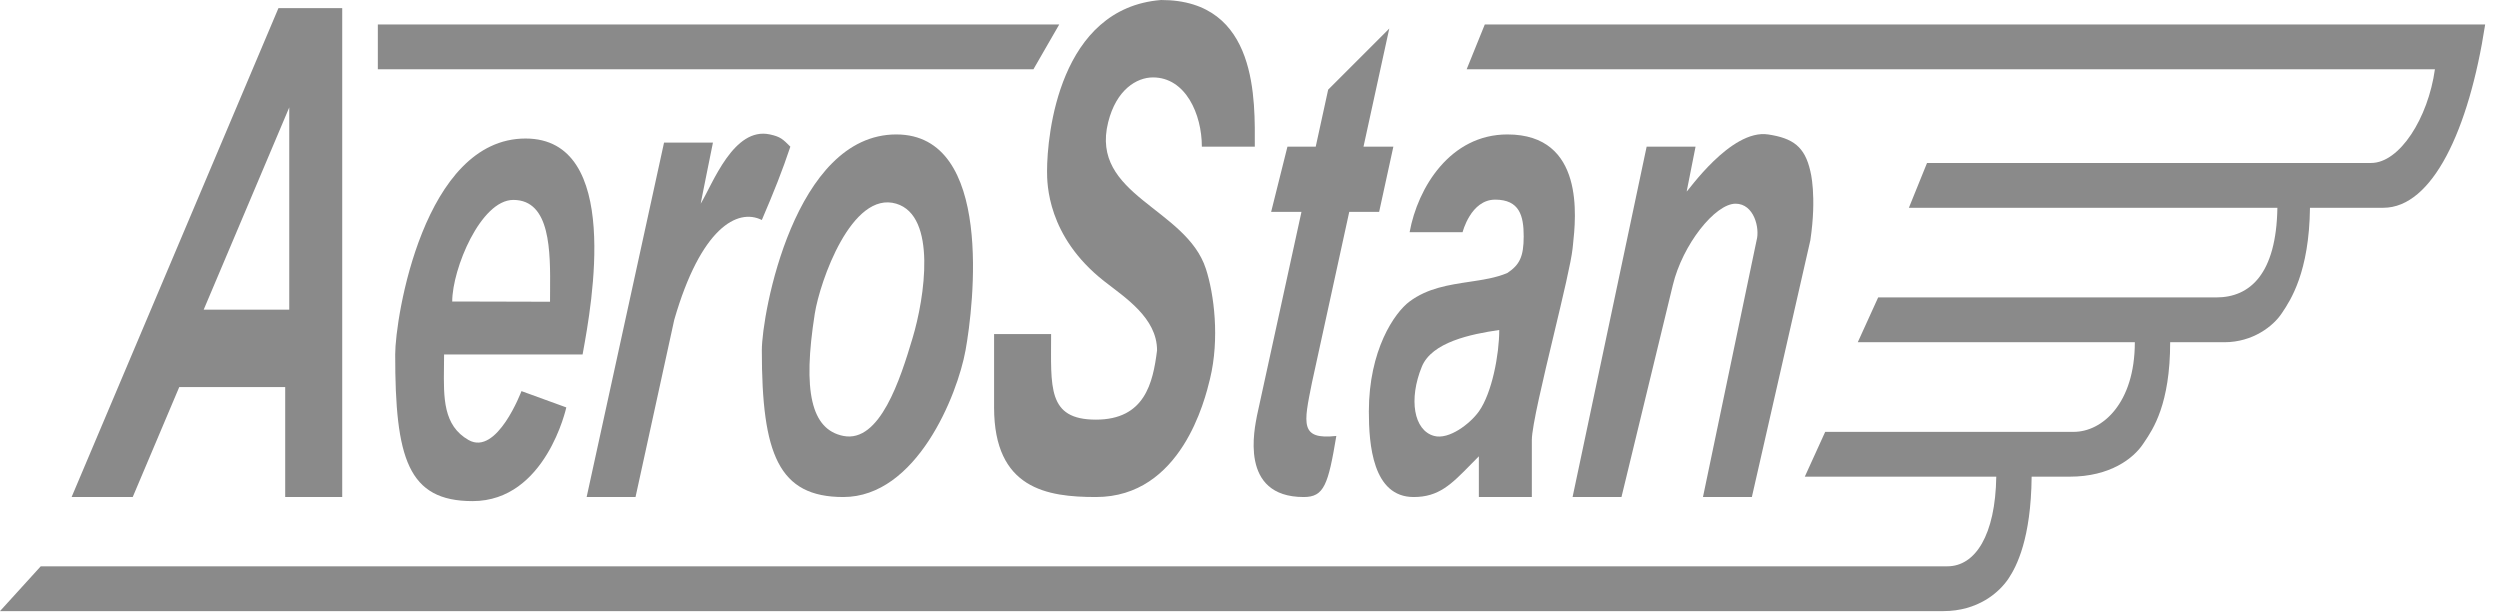
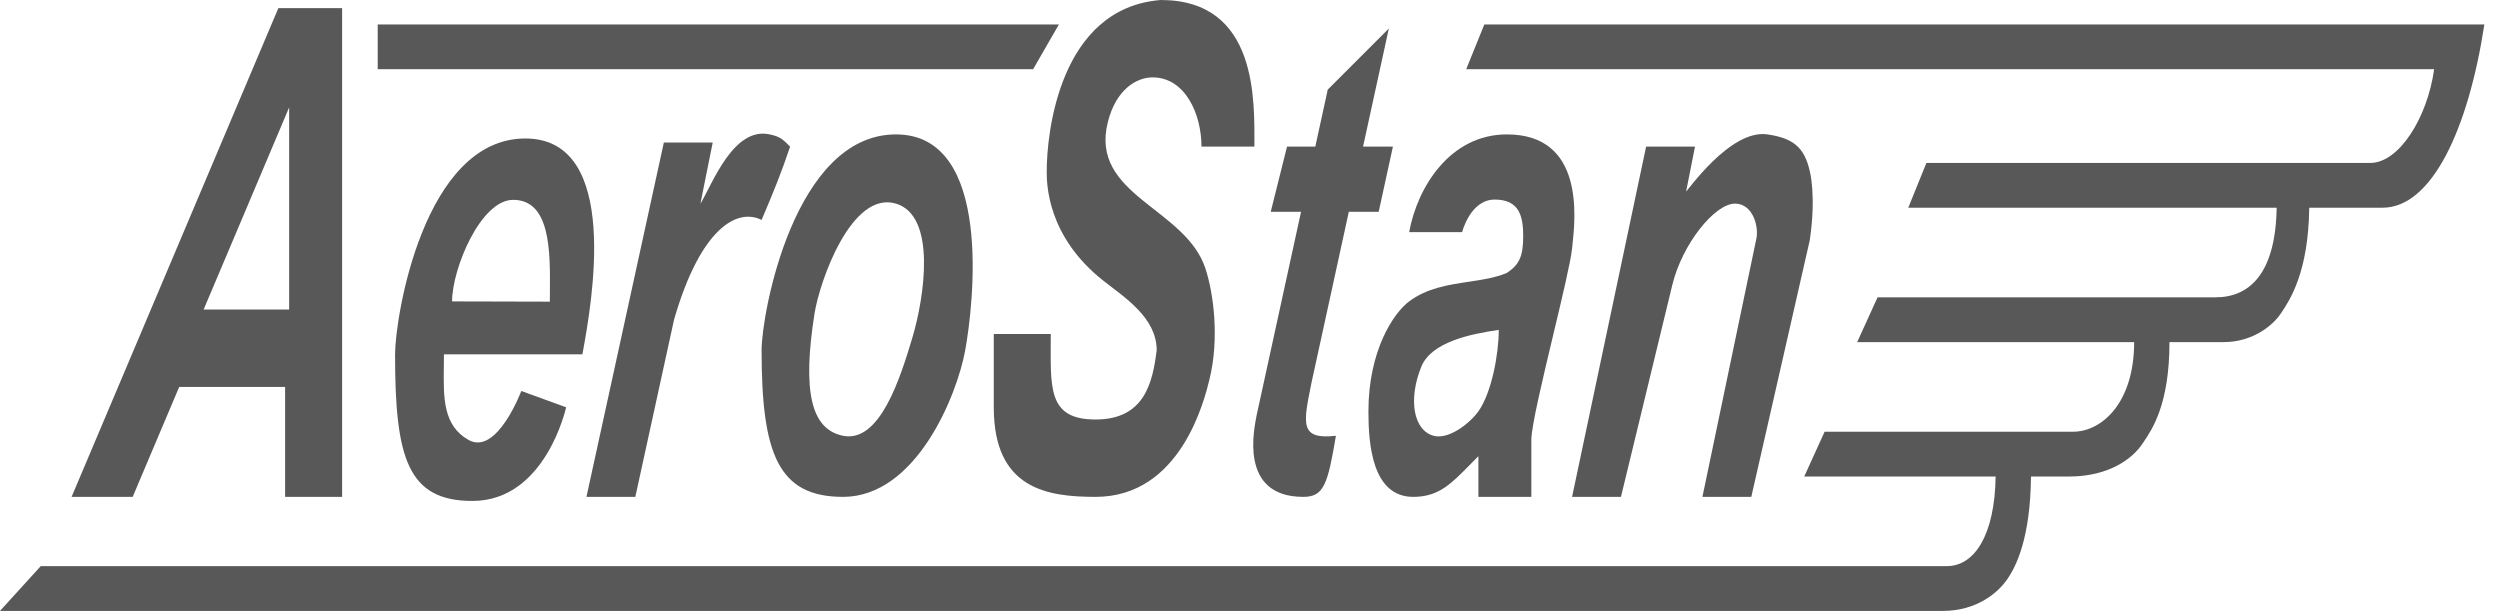
- <svg xmlns="http://www.w3.org/2000/svg" width="100%" height="100%" viewBox="0 0 375 92" version="1.1" xml:space="preserve" style="fill-rule:evenodd;clip-rule:evenodd;stroke-linejoin:round;stroke-miterlimit:2;">
+ <svg xmlns="http://www.w3.org/2000/svg" width="100%" height="100%" viewBox="0 0 1563 384" version="1.1" xml:space="preserve" style="fill-rule:evenodd;clip-rule:evenodd;stroke-linejoin:round;stroke-miterlimit:2;">
  <g transform="matrix(4.166667,0,0,4.166667,0,0)">
-     <g opacity="0.7">
-       <path d="M12.32,0.293L12.32,17.893L10.267,17.893L10.267,13.934L6.453,13.934L4.778,17.893L2.578,17.893L10.024,0.293L12.32,0.293ZM10.413,11.147L7.333,11.147L8.947,7.333L10.413,3.867L10.413,11.147Z" style="fill:rgb(88,88,88);" />
-       <path d="M38.133,0.88L13.602,0.88L13.602,2.493L37.204,2.493L38.133,0.88ZM89.466,0.88C88.88,4.693 87.56,7.48 85.8,7.48L83.159,7.48C83.132,9.802 82.459,10.807 82.158,11.257L82.133,11.293C81.84,11.733 81.107,12.32 80.08,12.32L78.126,12.32C78.126,14.542 77.511,15.449 77.197,15.913C77.179,15.939 77.162,15.963 77.147,15.987C76.808,16.495 75.973,17.16 74.507,17.16L73.139,17.16C73.117,19.403 72.594,20.396 72.307,20.827C71.968,21.335 71.2,22 69.96,22L0,22L1.467,20.387L70.107,20.387C71.11,20.387 71.834,19.266 71.866,17.16L64.973,17.16L65.707,15.547L74.654,15.547C75.68,15.547 76.854,14.52 76.854,12.32L66.88,12.32L67.614,10.707L79.787,10.707C81.002,10.707 81.948,9.861 81.986,7.48L68.72,7.48L69.373,5.867L85.36,5.867C86.386,5.867 87.413,4.253 87.657,2.493L52.8,2.493L53.453,0.88L87.853,0.88L89.466,0.88Z" style="fill:rgb(88,88,88);" />
-       <path d="M20.986,12.689C21.299,10.974 22.39,4.987 18.92,4.987C15.253,4.987 14.227,11.44 14.227,12.76C14.226,16.498 14.682,18.041 17.013,18.04C19.653,18.039 20.387,14.667 20.387,14.667L18.773,14.08C18.773,14.08 17.893,16.427 16.867,15.84C15.956,15.32 15.968,14.338 15.983,13.201C15.985,13.057 15.987,12.909 15.987,12.76L20.973,12.76C20.977,12.737 20.982,12.713 20.986,12.689ZM17.91,10.858C18.575,10.861 19.267,10.863 19.801,10.863C19.801,10.745 19.802,10.622 19.803,10.495C19.814,9.056 19.828,7.197 18.479,7.197C17.307,7.197 16.28,9.68 16.28,10.854C16.703,10.854 17.295,10.856 17.91,10.858Z" style="fill:rgb(88,88,88);" />
-       <path d="M34.759,12.613C35.053,11 35.786,4.84 32.266,4.84C28.599,4.84 27.426,11.293 27.426,12.613C27.426,16.351 28.028,17.894 30.359,17.893C32.999,17.892 34.466,14.226 34.759,12.613ZM32.852,12.173C33.292,10.707 33.733,7.773 32.266,7.333C30.664,6.853 29.518,10.12 29.332,11.293C28.892,14.08 29.2,15.461 30.359,15.693C31.679,15.957 32.413,13.64 32.852,12.173Z" style="fill:rgb(88,88,88);" />
-       <path d="M41.507,2.787C42.68,2.787 43.267,4.107 43.267,5.28L45.173,5.28C45.173,3.667 45.32,0 41.8,0C38.133,0.293 37.694,4.84 37.694,6.16C37.694,6.6 37.694,8.507 39.747,10.12C40.493,10.707 41.654,11.44 41.654,12.613C41.507,13.787 41.213,15.107 39.453,15.107C37.693,15.107 37.84,13.933 37.84,12.027L35.787,12.027L35.787,14.667C35.787,17.6 37.694,17.893 39.453,17.893C42.529,17.893 43.38,14.385 43.559,13.644L43.56,13.64C43.912,12.188 43.707,10.586 43.413,9.68C42.701,7.48 39.233,7.04 39.894,4.4C40.187,3.227 40.92,2.787 41.507,2.787Z" style="fill:rgb(88,88,88);fill-rule:nonzero;" />
-       <path d="M27.719,4.84C28.095,4.922 28.181,5.008 28.453,5.28C28.159,6.16 27.866,6.893 27.426,7.92C26.546,7.48 25.226,8.213 24.273,11.513L22.879,17.893L21.119,17.893L23.906,5.133L25.666,5.133C25.666,5.133 25.218,7.347 25.226,7.333C25.666,6.6 26.413,4.555 27.719,4.84Z" style="fill:rgb(88,88,88);fill-rule:nonzero;" />
-       <path d="M61.04,5.28L59.279,5.28L56.613,17.893L58.373,17.893L60.221,10.267C60.573,8.8 61.747,7.333 62.48,7.333C63.145,7.333 63.36,8.213 63.237,8.653L61.307,17.893L63.067,17.893L65.172,8.653C65.413,7.04 65.172,6.16 65.172,6.16C64.973,5.28 64.549,4.975 63.653,4.84C62.302,4.636 60.731,6.937 60.72,6.893L61.04,5.28Z" style="fill:rgb(88,88,88);fill-rule:nonzero;" />
-       <path d="M50.746,8.36L52.653,8.36C52.653,8.36 52.946,7.187 53.826,7.187C54.706,7.187 54.853,7.773 54.853,8.507C54.853,9.24 54.706,9.533 54.266,9.827C53.855,10.003 53.382,10.073 52.894,10.146C52.162,10.256 51.394,10.37 50.746,10.853C50.192,11.265 49.279,12.613 49.279,14.813C49.279,15.986 49.411,17.893 50.893,17.893C51.8,17.893 52.249,17.435 52.949,16.721C53.041,16.627 53.137,16.529 53.239,16.427C53.239,16.805 53.239,17.062 53.239,17.354L53.239,17.893L55.146,17.893C55.146,17.013 55.146,16.642 55.146,15.84C55.146,15.357 55.556,13.639 55.944,12.017C56.263,10.681 56.566,9.41 56.613,8.947C56.616,8.908 56.621,8.864 56.627,8.815C56.734,7.829 57.06,4.84 54.266,4.84C52.213,4.84 51.039,6.747 50.746,8.36ZM53.973,11.88C52.946,12.027 51.545,12.32 51.186,13.2C50.707,14.373 50.893,15.493 51.626,15.693C52.163,15.84 52.925,15.253 53.239,14.813C53.712,14.15 53.973,12.76 53.973,11.88Z" style="fill:rgb(88,88,88);" />
-       <path d="M48.108,15.694C46.788,15.84 46.934,15.254 47.228,13.787L48.573,7.627L49.649,7.627L50.161,5.28L49.086,5.28L50.014,1.027L47.814,3.227L47.366,5.28L46.348,5.28L45.761,7.627L46.853,7.627L45.252,14.96C45.174,15.4 44.588,17.893 46.934,17.893C47.668,17.893 47.814,17.453 48.108,15.694Z" style="fill:rgb(88,88,88);fill-rule:nonzero;" />
+     <g transform="matrix(4.166667,0,0,4.166667,0,0)">
+       <g>
+         <g>
+           <path d="M12.32,0.293L12.32,17.893L10.267,17.893L10.267,13.934L6.453,13.934L4.778,17.893L2.578,17.893L10.024,0.293L12.32,0.293ZM10.413,11.147L7.333,11.147L8.947,7.333L10.413,3.867L10.413,11.147Z" style="fill:rgb(88,88,88);" />
+           <path d="M38.133,0.88L13.602,0.88L13.602,2.493L37.204,2.493L38.133,0.88ZM89.466,0.88C88.88,4.693 87.56,7.48 85.8,7.48L83.159,7.48C83.132,9.802 82.459,10.807 82.158,11.257L82.133,11.293C81.84,11.733 81.107,12.32 80.08,12.32L78.126,12.32C78.126,14.542 77.511,15.449 77.197,15.913C77.179,15.939 77.162,15.963 77.147,15.987C76.808,16.495 75.973,17.16 74.507,17.16L73.139,17.16C73.117,19.403 72.594,20.396 72.307,20.827C71.968,21.335 71.2,22 69.96,22L0,22L1.467,20.387L70.107,20.387C71.11,20.387 71.834,19.266 71.866,17.16L64.973,17.16L65.707,15.547L74.654,15.547C75.68,15.547 76.854,14.52 76.854,12.32L66.88,12.32L67.614,10.707L79.787,10.707C81.002,10.707 81.948,9.861 81.986,7.48L68.72,7.48L69.373,5.867L85.36,5.867C86.386,5.867 87.413,4.253 87.657,2.493L52.8,2.493L53.453,0.88L89.466,0.88Z" style="fill:rgb(88,88,88);" />
+           <path d="M20.986,12.689C21.299,10.974 22.39,4.987 18.92,4.987C15.253,4.987 14.227,11.44 14.227,12.76C14.226,16.498 14.682,18.041 17.013,18.04C19.653,18.039 20.387,14.667 20.387,14.667L18.773,14.08C18.773,14.08 17.893,16.427 16.867,15.84C15.956,15.32 15.968,14.338 15.983,13.201C15.985,13.057 15.987,12.909 15.987,12.76L20.973,12.76C20.977,12.737 20.982,12.713 20.986,12.689ZM17.91,10.858C18.575,10.861 19.267,10.863 19.801,10.863C19.801,10.745 19.802,10.622 19.803,10.495C19.814,9.056 19.828,7.197 18.479,7.197C17.307,7.197 16.28,9.68 16.28,10.854C16.703,10.854 17.295,10.856 17.91,10.858Z" style="fill:rgb(88,88,88);" />
+           <path d="M34.759,12.613C35.053,11 35.786,4.84 32.266,4.84C28.599,4.84 27.426,11.293 27.426,12.613C27.426,16.351 28.028,17.894 30.359,17.893C32.999,17.892 34.466,14.226 34.759,12.613ZM32.852,12.173C33.292,10.707 33.733,7.773 32.266,7.333C30.664,6.853 29.518,10.12 29.332,11.293C28.892,14.08 29.2,15.461 30.359,15.693C31.679,15.957 32.413,13.64 32.852,12.173Z" style="fill:rgb(88,88,88);" />
+           <path d="M41.507,2.787C42.68,2.787 43.267,4.107 43.267,5.28L45.173,5.28C45.173,3.667 45.32,0 41.8,0C38.133,0.293 37.694,4.84 37.694,6.16C37.694,6.6 37.694,8.507 39.747,10.12C40.493,10.707 41.654,11.44 41.654,12.613C41.507,13.787 41.213,15.107 39.453,15.107C37.693,15.107 37.84,13.933 37.84,12.027L35.787,12.027L35.787,14.667C35.787,17.6 37.694,17.893 39.453,17.893C42.529,17.893 43.38,14.385 43.559,13.644L43.56,13.64C43.912,12.188 43.707,10.586 43.413,9.68C42.701,7.48 39.233,7.04 39.894,4.4C40.187,3.227 40.92,2.787 41.507,2.787Z" style="fill:rgb(88,88,88);fill-rule:nonzero;" />
+           <path d="M27.719,4.84C28.095,4.922 28.181,5.008 28.453,5.28C28.159,6.16 27.866,6.893 27.426,7.92C26.546,7.48 25.226,8.213 24.273,11.513L22.879,17.893L21.119,17.893L23.906,5.133L25.666,5.133C25.666,5.133 25.218,7.347 25.226,7.333C25.666,6.6 26.413,4.555 27.719,4.84Z" style="fill:rgb(88,88,88);fill-rule:nonzero;" />
+           <path d="M61.04,5.28L59.279,5.28L56.613,17.893L58.373,17.893L60.221,10.267C60.573,8.8 61.747,7.333 62.48,7.333C63.145,7.333 63.36,8.213 63.237,8.653L61.307,17.893L63.067,17.893L65.172,8.653C65.413,7.04 65.172,6.16 65.172,6.16C64.973,5.28 64.549,4.975 63.653,4.84C62.302,4.636 60.731,6.937 60.72,6.893L61.04,5.28Z" style="fill:rgb(88,88,88);fill-rule:nonzero;" />
+           <path d="M50.746,8.36L52.653,8.36C52.653,8.36 52.946,7.187 53.826,7.187C54.706,7.187 54.853,7.773 54.853,8.507C54.853,9.24 54.706,9.533 54.266,9.827C53.855,10.003 53.382,10.073 52.894,10.146C52.162,10.256 51.394,10.37 50.746,10.853C50.192,11.265 49.279,12.613 49.279,14.813C49.279,15.986 49.411,17.893 50.893,17.893C51.8,17.893 52.249,17.435 52.949,16.721C53.041,16.627 53.137,16.529 53.239,16.427L53.239,17.893L55.146,17.893L55.146,15.84C55.146,15.357 55.556,13.639 55.944,12.017C56.263,10.681 56.566,9.41 56.613,8.947C56.616,8.908 56.621,8.864 56.627,8.815C56.734,7.829 57.06,4.84 54.266,4.84C52.213,4.84 51.039,6.747 50.746,8.36ZM53.973,11.88C52.946,12.027 51.545,12.32 51.186,13.2C50.707,14.373 50.893,15.493 51.626,15.693C52.163,15.84 52.925,15.253 53.239,14.813C53.712,14.15 53.973,12.76 53.973,11.88Z" style="fill:rgb(88,88,88);" />
+           <path d="M48.108,15.694C46.788,15.84 46.934,15.254 47.228,13.787L48.573,7.627L49.649,7.627L50.161,5.28L49.086,5.28L50.014,1.027L47.814,3.227L47.366,5.28L46.348,5.28L45.761,7.627L46.853,7.627L45.252,14.96C45.174,15.4 44.588,17.893 46.934,17.893C47.668,17.893 47.814,17.453 48.108,15.694Z" style="fill:rgb(88,88,88);fill-rule:nonzero;" />
+         </g>
+       </g>
    </g>
  </g>
</svg>
